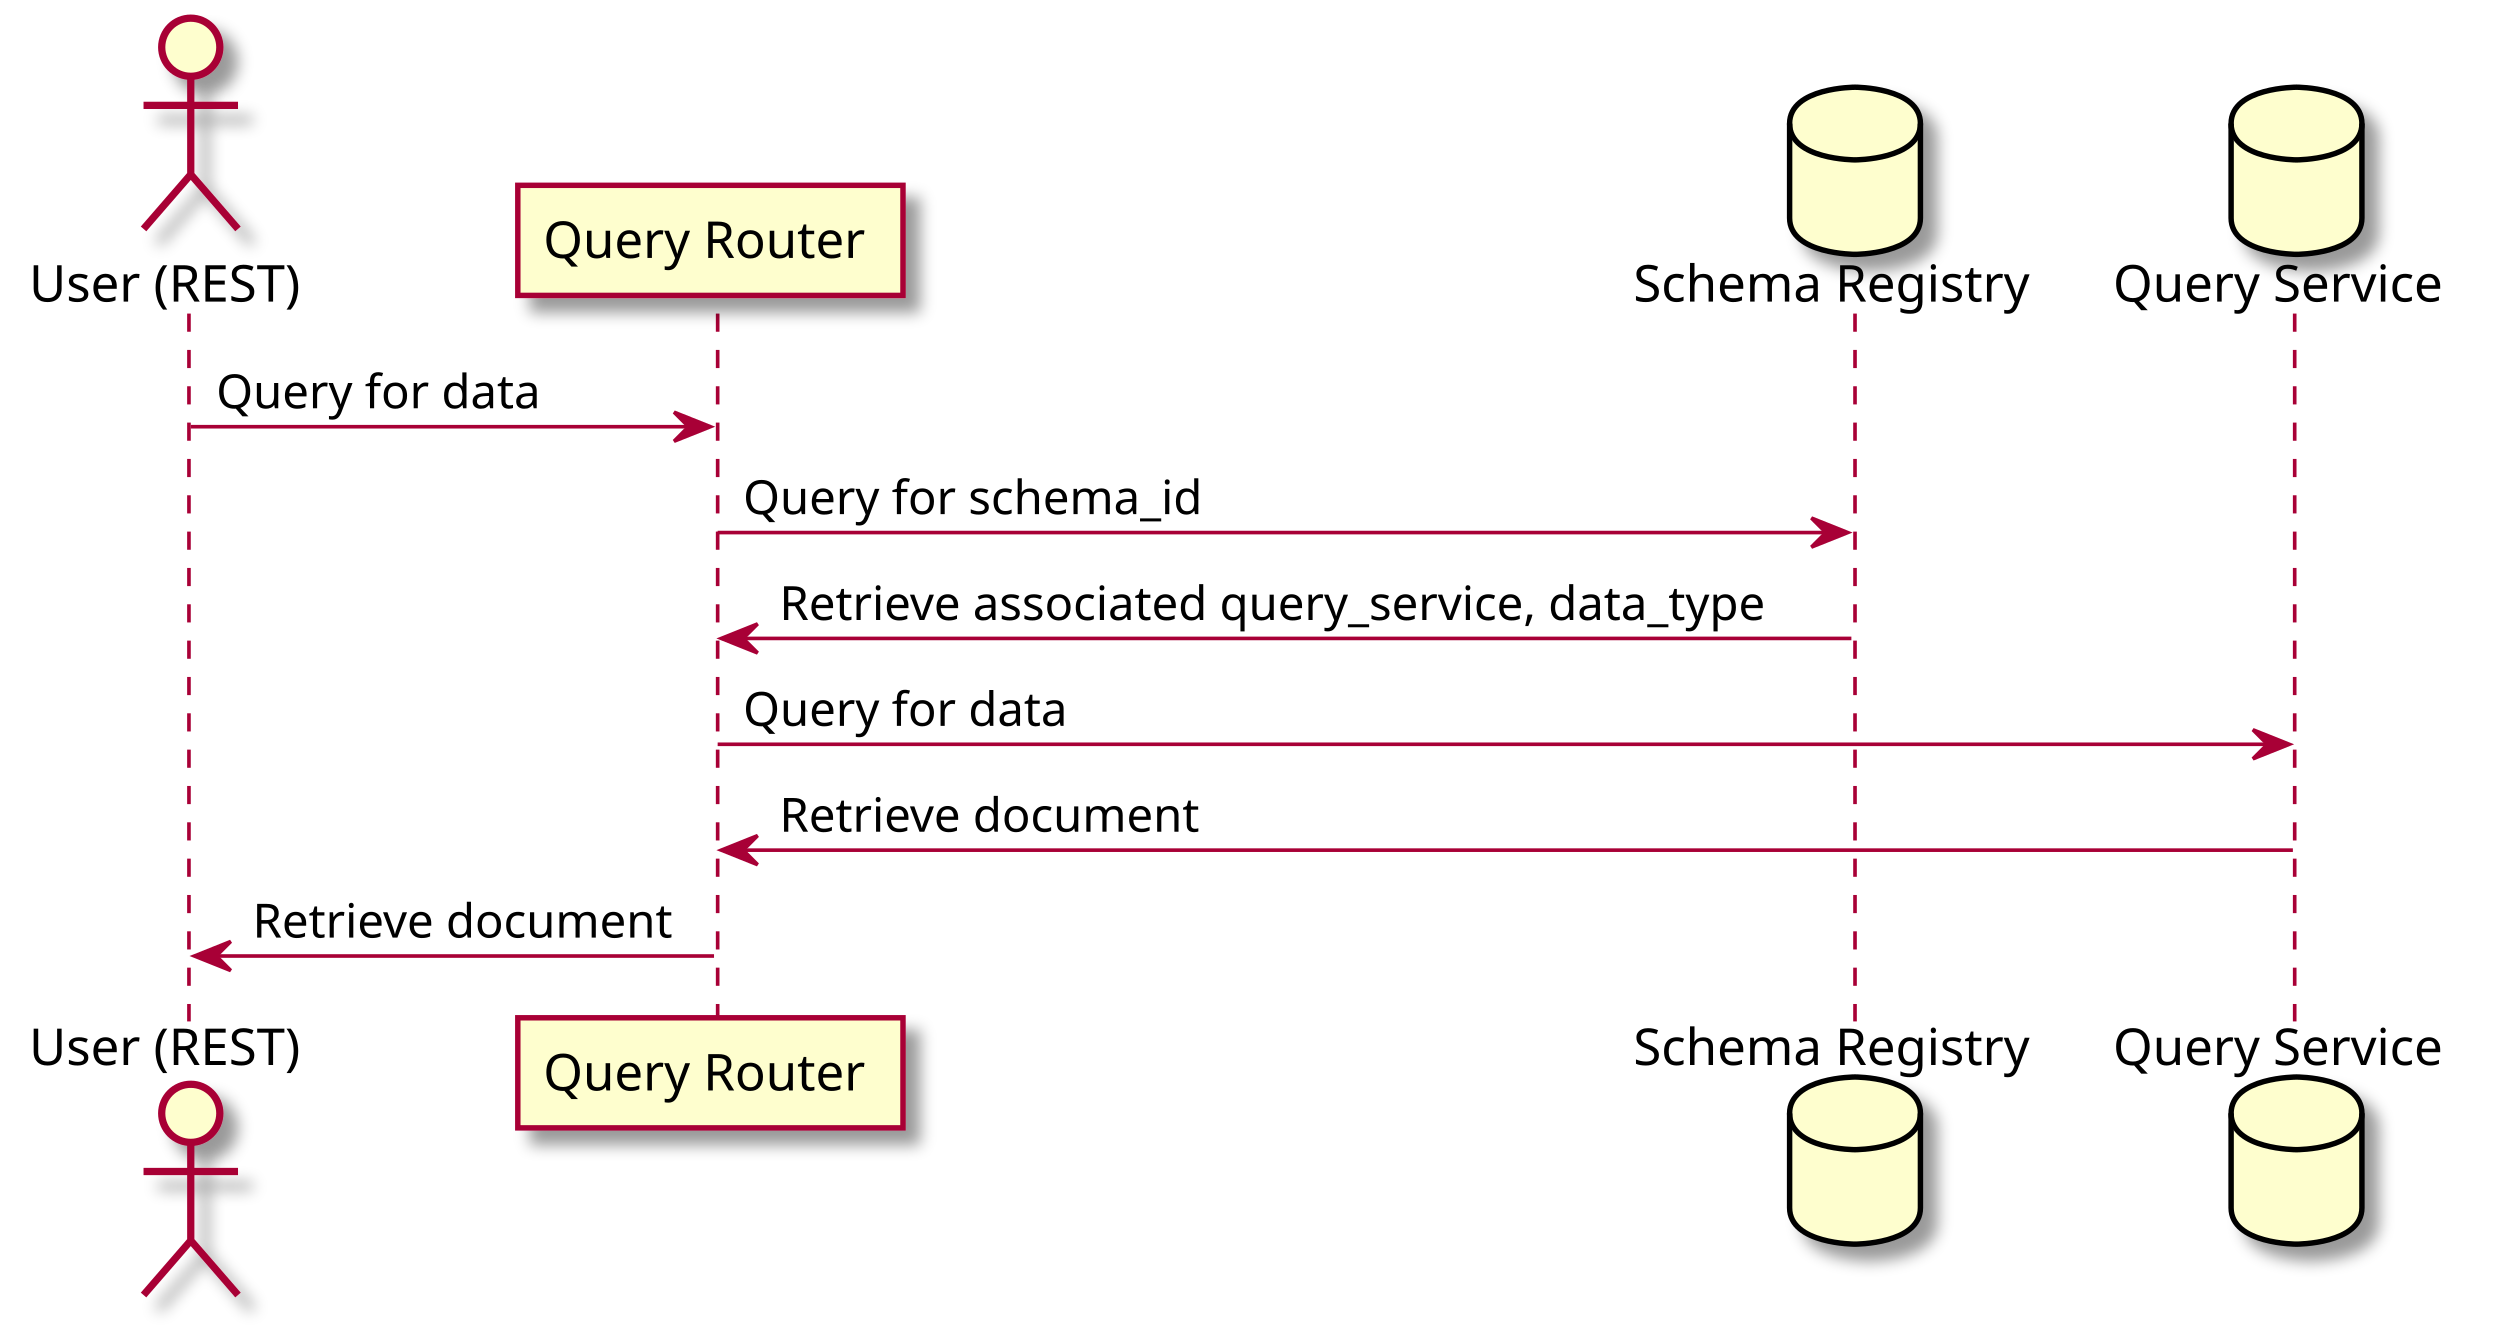
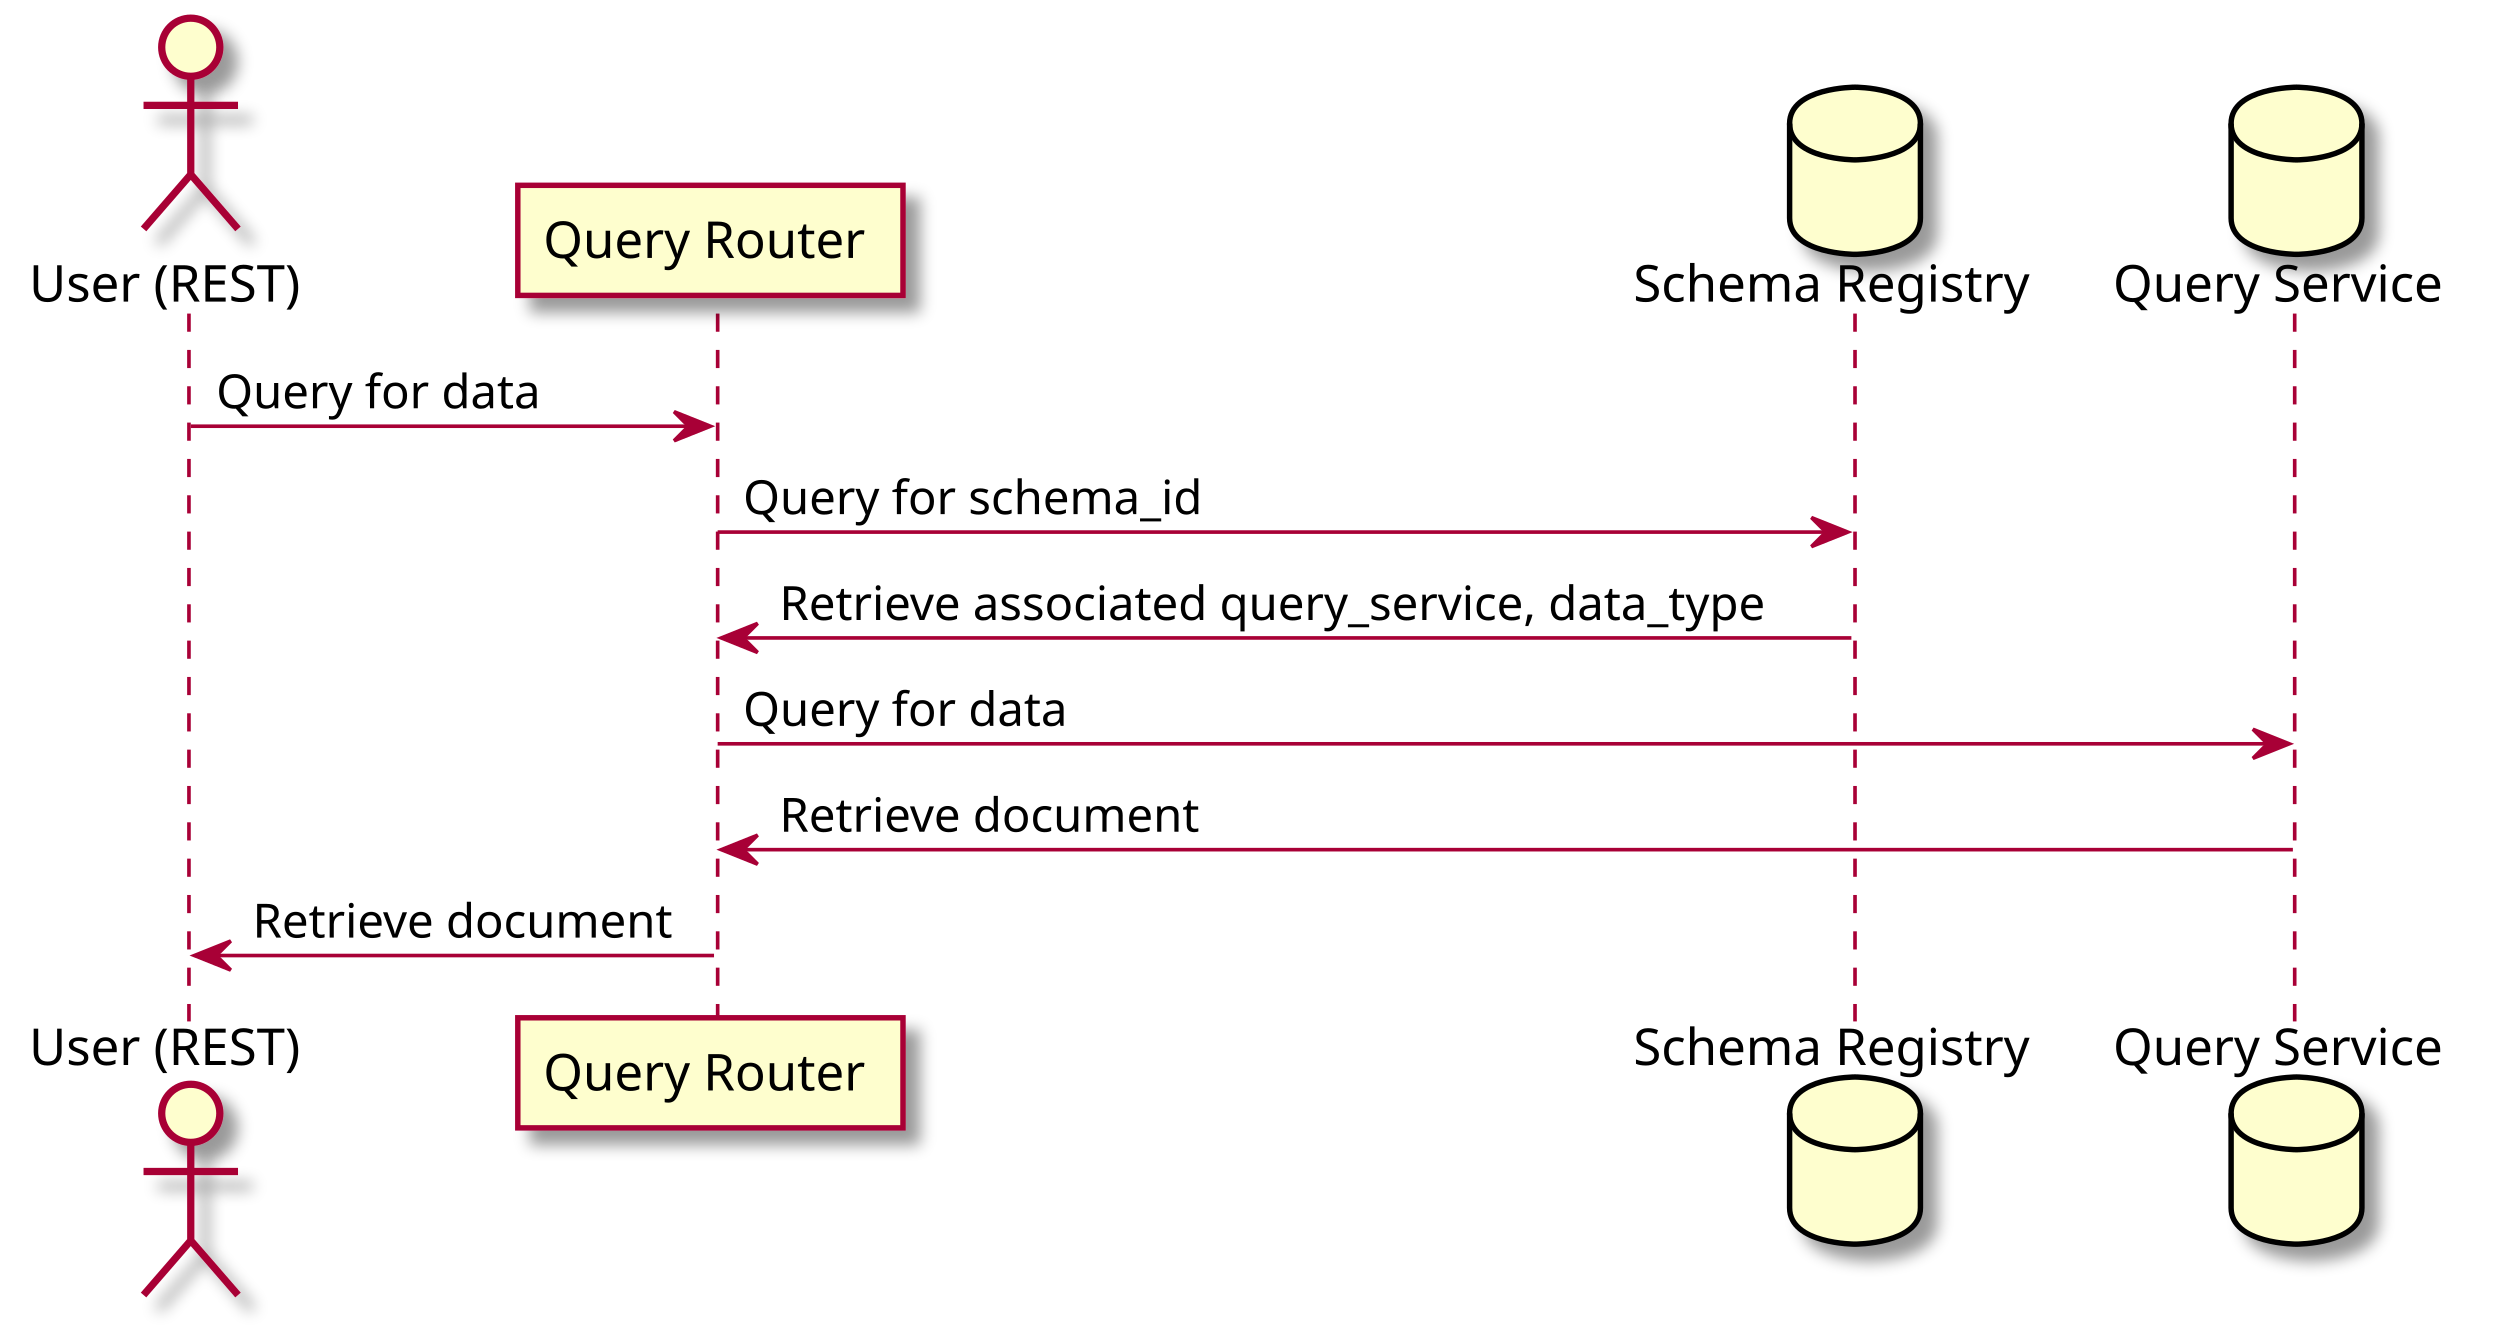
<svg xmlns="http://www.w3.org/2000/svg" contentScriptType="application/ecmascript" contentStyleType="text/css" height="368px" preserveAspectRatio="none" style="width:688px;height:368px;background:#FEFEFE;" version="1.1" viewBox="0 0 688 368" width="688px" zoomAndPan="magnify">
  <defs>
    <filter height="300%" id="f1jmkot8bkgc7x" width="300%" x="-1" y="-1">
      <feGaussianBlur result="blurOut" stdDeviation="2.0" />
      <feColorMatrix in="blurOut" result="blurOut2" type="matrix" values="0 0 0 0 0 0 0 0 0 0 0 0 0 0 0 0 0 0 .4 0" />
      <feOffset dx="4.0" dy="4.0" in="blurOut2" result="blurOut3" />
      <feBlend in="SourceGraphic" in2="blurOut3" mode="normal" />
    </filter>
  </defs>
  <g>
    <line style="stroke: #A80036; stroke-width: 1.0; stroke-dasharray: 5.0,5.0;" x1="52" x2="52" y1="86.297" y2="281.094" />
    <line style="stroke: #A80036; stroke-width: 1.0; stroke-dasharray: 5.0,5.0;" x1="197.5" x2="197.5" y1="86.297" y2="281.094" />
    <line style="stroke: #A80036; stroke-width: 1.0; stroke-dasharray: 5.0,5.0;" x1="510.5" x2="510.5" y1="86.297" y2="281.094" />
    <line style="stroke: #A80036; stroke-width: 1.0; stroke-dasharray: 5.0,5.0;" x1="631.5" x2="631.5" y1="86.297" y2="281.094" />
    <text fill="#000000" font-family="sans-serif" font-size="14" lengthAdjust="spacingAndGlyphs" textLength="83" x="8" y="82.995">User (REST)</text>
    <ellipse cx="52.5" cy="13" fill="#FEFECE" filter="url(#f1jmkot8bkgc7x)" rx="8" ry="8" style="stroke: #A80036; stroke-width: 2.0;" />
-     <path d="M52.5,21 L52.5,48 M39.5,29 L65.5,29 M52.5,48 L39.5,63 M52.5,48 L65.5,63 " fill="none" filter="url(#f1jmkot8bkgc7x)" style="stroke: #A80036; stroke-width: 2.0;" />
+     <path d="M52.5,21 L52.5,48 M39.5,29 L65.5,29 M52.5,48 L39.5,63 M52.5,48 L65.5,63 " fill="#FEFECE" filter="url(#f1jmkot8bkgc7x)" style="stroke: #A80036; stroke-width: 2.0;" />
    <text fill="#000000" font-family="sans-serif" font-size="14" lengthAdjust="spacingAndGlyphs" textLength="83" x="8" y="293.089">User (REST)</text>
    <ellipse cx="52.5" cy="306.391" fill="#FEFECE" filter="url(#f1jmkot8bkgc7x)" rx="8" ry="8" style="stroke: #A80036; stroke-width: 2.0;" />
-     <path d="M52.5,314.391 L52.5,341.391 M39.5,322.391 L65.5,322.391 M52.5,341.391 L39.5,356.391 M52.5,341.391 L65.5,356.391 " fill="none" filter="url(#f1jmkot8bkgc7x)" style="stroke: #A80036; stroke-width: 2.0;" />
+     <path d="M52.5,314.391 L52.5,341.391 M39.5,322.391 L65.5,322.391 M52.5,341.391 L39.5,356.391 M52.5,341.391 L65.5,356.391 " fill="#FEFECE" filter="url(#f1jmkot8bkgc7x)" style="stroke: #A80036; stroke-width: 2.0;" />
    <rect fill="#FEFECE" filter="url(#f1jmkot8bkgc7x)" height="30.297" style="stroke: #A80036; stroke-width: 1.5;" width="106" x="142.5" y="51" />
    <text fill="#000000" font-family="sans-serif" font-size="14" lengthAdjust="spacingAndGlyphs" textLength="92" x="149.5" y="70.995">Query Router</text>
    <rect fill="#FEFECE" filter="url(#f1jmkot8bkgc7x)" height="30.297" style="stroke: #A80036; stroke-width: 1.5;" width="106" x="142.5" y="280.094" />
    <text fill="#000000" font-family="sans-serif" font-size="14" lengthAdjust="spacingAndGlyphs" textLength="92" x="149.5" y="300.089">Query Router</text>
    <text fill="#000000" font-family="sans-serif" font-size="14" lengthAdjust="spacingAndGlyphs" textLength="116" x="449.5" y="82.995">Schema Registry</text>
    <path d="M492.5,34 C492.5,24 510.5,24 510.5,24 C510.5,24 528.5,24 528.5,34 L528.5,60 C528.5,70 510.5,70 510.5,70 C510.5,70 492.5,70 492.5,60 L492.5,34 " fill="#FEFECE" filter="url(#f1jmkot8bkgc7x)" style="stroke: #000000; stroke-width: 1.5;" />
    <path d="M492.5,34 C492.5,44 510.5,44 510.5,44 C510.5,44 528.5,44 528.5,34 " fill="none" style="stroke: #000000; stroke-width: 1.5;" />
    <text fill="#000000" font-family="sans-serif" font-size="14" lengthAdjust="spacingAndGlyphs" textLength="116" x="449.5" y="293.089">Schema Registry</text>
    <path d="M492.5,306.391 C492.5,296.391 510.5,296.391 510.5,296.391 C510.5,296.391 528.5,296.391 528.5,306.391 L528.5,332.391 C528.5,342.391 510.5,342.391 510.5,342.391 C510.5,342.391 492.5,342.391 492.5,332.391 L492.5,306.391 " fill="#FEFECE" filter="url(#f1jmkot8bkgc7x)" style="stroke: #000000; stroke-width: 1.5;" />
    <path d="M492.5,306.391 C492.5,316.391 510.5,316.391 510.5,316.391 C510.5,316.391 528.5,316.391 528.5,306.391 " fill="none" style="stroke: #000000; stroke-width: 1.5;" />
    <text fill="#000000" font-family="sans-serif" font-size="14" lengthAdjust="spacingAndGlyphs" textLength="95" x="581.5" y="82.995">Query Service</text>
    <path d="M614,34 C614,24 632,24 632,24 C632,24 650,24 650,34 L650,60 C650,70 632,70 632,70 C632,70 614,70 614,60 L614,34 " fill="#FEFECE" filter="url(#f1jmkot8bkgc7x)" style="stroke: #000000; stroke-width: 1.5;" />
    <path d="M614,34 C614,44 632,44 632,44 C632,44 650,44 650,34 " fill="none" style="stroke: #000000; stroke-width: 1.5;" />
    <text fill="#000000" font-family="sans-serif" font-size="14" lengthAdjust="spacingAndGlyphs" textLength="95" x="581.5" y="293.089">Query Service</text>
    <path d="M614,306.391 C614,296.391 632,296.391 632,296.391 C632,296.391 650,296.391 650,306.391 L650,332.391 C650,342.391 632,342.391 632,342.391 C632,342.391 614,342.391 614,332.391 L614,306.391 " fill="#FEFECE" filter="url(#f1jmkot8bkgc7x)" style="stroke: #000000; stroke-width: 1.5;" />
    <path d="M614,306.391 C614,316.391 632,316.391 632,316.391 C632,316.391 650,316.391 650,306.391 " fill="none" style="stroke: #000000; stroke-width: 1.5;" />
-     <polygon fill="#A80036" points="185.5,113.43,195.5,117.43,185.5,121.43,189.5,117.43" style="stroke: #A80036; stroke-width: 1.0;" />
-     <line style="stroke: #A80036; stroke-width: 1.0;" x1="52.5" x2="191.5" y1="117.43" y2="117.43" />
+     <polygon fill="#A80036" points="185.5,113.297,195.5,117.297,185.5,121.297,189.5,117.297" style="stroke: #A80036; stroke-width: 1.0;" />
+     <line style="stroke: #A80036; stroke-width: 1.0;" x1="52.5" x2="191.5" y1="117.297" y2="117.297" />
    <text fill="#000000" font-family="sans-serif" font-size="13" lengthAdjust="spacingAndGlyphs" textLength="92" x="59.5" y="112.364">Query for data</text>
-     <polygon fill="#A80036" points="498.5,142.562,508.5,146.562,498.5,150.562,502.5,146.562" style="stroke: #A80036; stroke-width: 1.0;" />
-     <line style="stroke: #A80036; stroke-width: 1.0;" x1="197.5" x2="504.5" y1="146.562" y2="146.562" />
+     <polygon fill="#A80036" points="498.5,142.43,508.5,146.43,498.5,150.43,502.5,146.43" style="stroke: #A80036; stroke-width: 1.0;" />
+     <line style="stroke: #A80036; stroke-width: 1.0;" x1="197.5" x2="504.5" y1="146.43" y2="146.43" />
    <text fill="#000000" font-family="sans-serif" font-size="13" lengthAdjust="spacingAndGlyphs" textLength="132" x="204.5" y="141.497">Query for schema_id</text>
-     <polygon fill="#A80036" points="208.5,171.695,198.5,175.695,208.5,179.695,204.5,175.695" style="stroke: #A80036; stroke-width: 1.0;" />
-     <line style="stroke: #A80036; stroke-width: 1.0;" x1="202.5" x2="509.5" y1="175.695" y2="175.695" />
+     <polygon fill="#A80036" points="208.5,171.562,198.5,175.562,208.5,179.562,204.5,175.562" style="stroke: #A80036; stroke-width: 1.0;" />
+     <line style="stroke: #A80036; stroke-width: 1.0;" x1="202.5" x2="509.5" y1="175.562" y2="175.562" />
    <text fill="#000000" font-family="sans-serif" font-size="13" lengthAdjust="spacingAndGlyphs" textLength="289" x="214.5" y="170.629">Retrieve associated query_service, data_type</text>
-     <polygon fill="#A80036" points="620,200.828,630,204.828,620,208.828,624,204.828" style="stroke: #A80036; stroke-width: 1.0;" />
-     <line style="stroke: #A80036; stroke-width: 1.0;" x1="197.5" x2="626" y1="204.828" y2="204.828" />
+     <polygon fill="#A80036" points="620,200.695,630,204.695,620,208.695,624,204.695" style="stroke: #A80036; stroke-width: 1.0;" />
+     <line style="stroke: #A80036; stroke-width: 1.0;" x1="197.5" x2="626" y1="204.695" y2="204.695" />
    <text fill="#000000" font-family="sans-serif" font-size="13" lengthAdjust="spacingAndGlyphs" textLength="92" x="204.5" y="199.762">Query for data</text>
-     <polygon fill="#A80036" points="208.5,229.961,198.5,233.961,208.5,237.961,204.5,233.961" style="stroke: #A80036; stroke-width: 1.0;" />
-     <line style="stroke: #A80036; stroke-width: 1.0;" x1="202.5" x2="631" y1="233.961" y2="233.961" />
+     <polygon fill="#A80036" points="208.5,229.828,198.5,233.828,208.5,237.828,204.5,233.828" style="stroke: #A80036; stroke-width: 1.0;" />
+     <line style="stroke: #A80036; stroke-width: 1.0;" x1="202.5" x2="631" y1="233.828" y2="233.828" />
    <text fill="#000000" font-family="sans-serif" font-size="13" lengthAdjust="spacingAndGlyphs" textLength="121" x="214.5" y="228.895">Retrieve document</text>
-     <polygon fill="#A80036" points="63.5,259.094,53.5,263.094,63.5,267.094,59.5,263.094" style="stroke: #A80036; stroke-width: 1.0;" />
-     <line style="stroke: #A80036; stroke-width: 1.0;" x1="57.5" x2="196.5" y1="263.094" y2="263.094" />
+     <polygon fill="#A80036" points="63.5,258.961,53.5,262.961,63.5,266.961,59.5,262.961" style="stroke: #A80036; stroke-width: 1.0;" />
+     <line style="stroke: #A80036; stroke-width: 1.0;" x1="57.5" x2="196.5" y1="262.961" y2="262.961" />
    <text fill="#000000" font-family="sans-serif" font-size="13" lengthAdjust="spacingAndGlyphs" textLength="121" x="69.5" y="258.028">Retrieve document</text>
  </g>
</svg>
